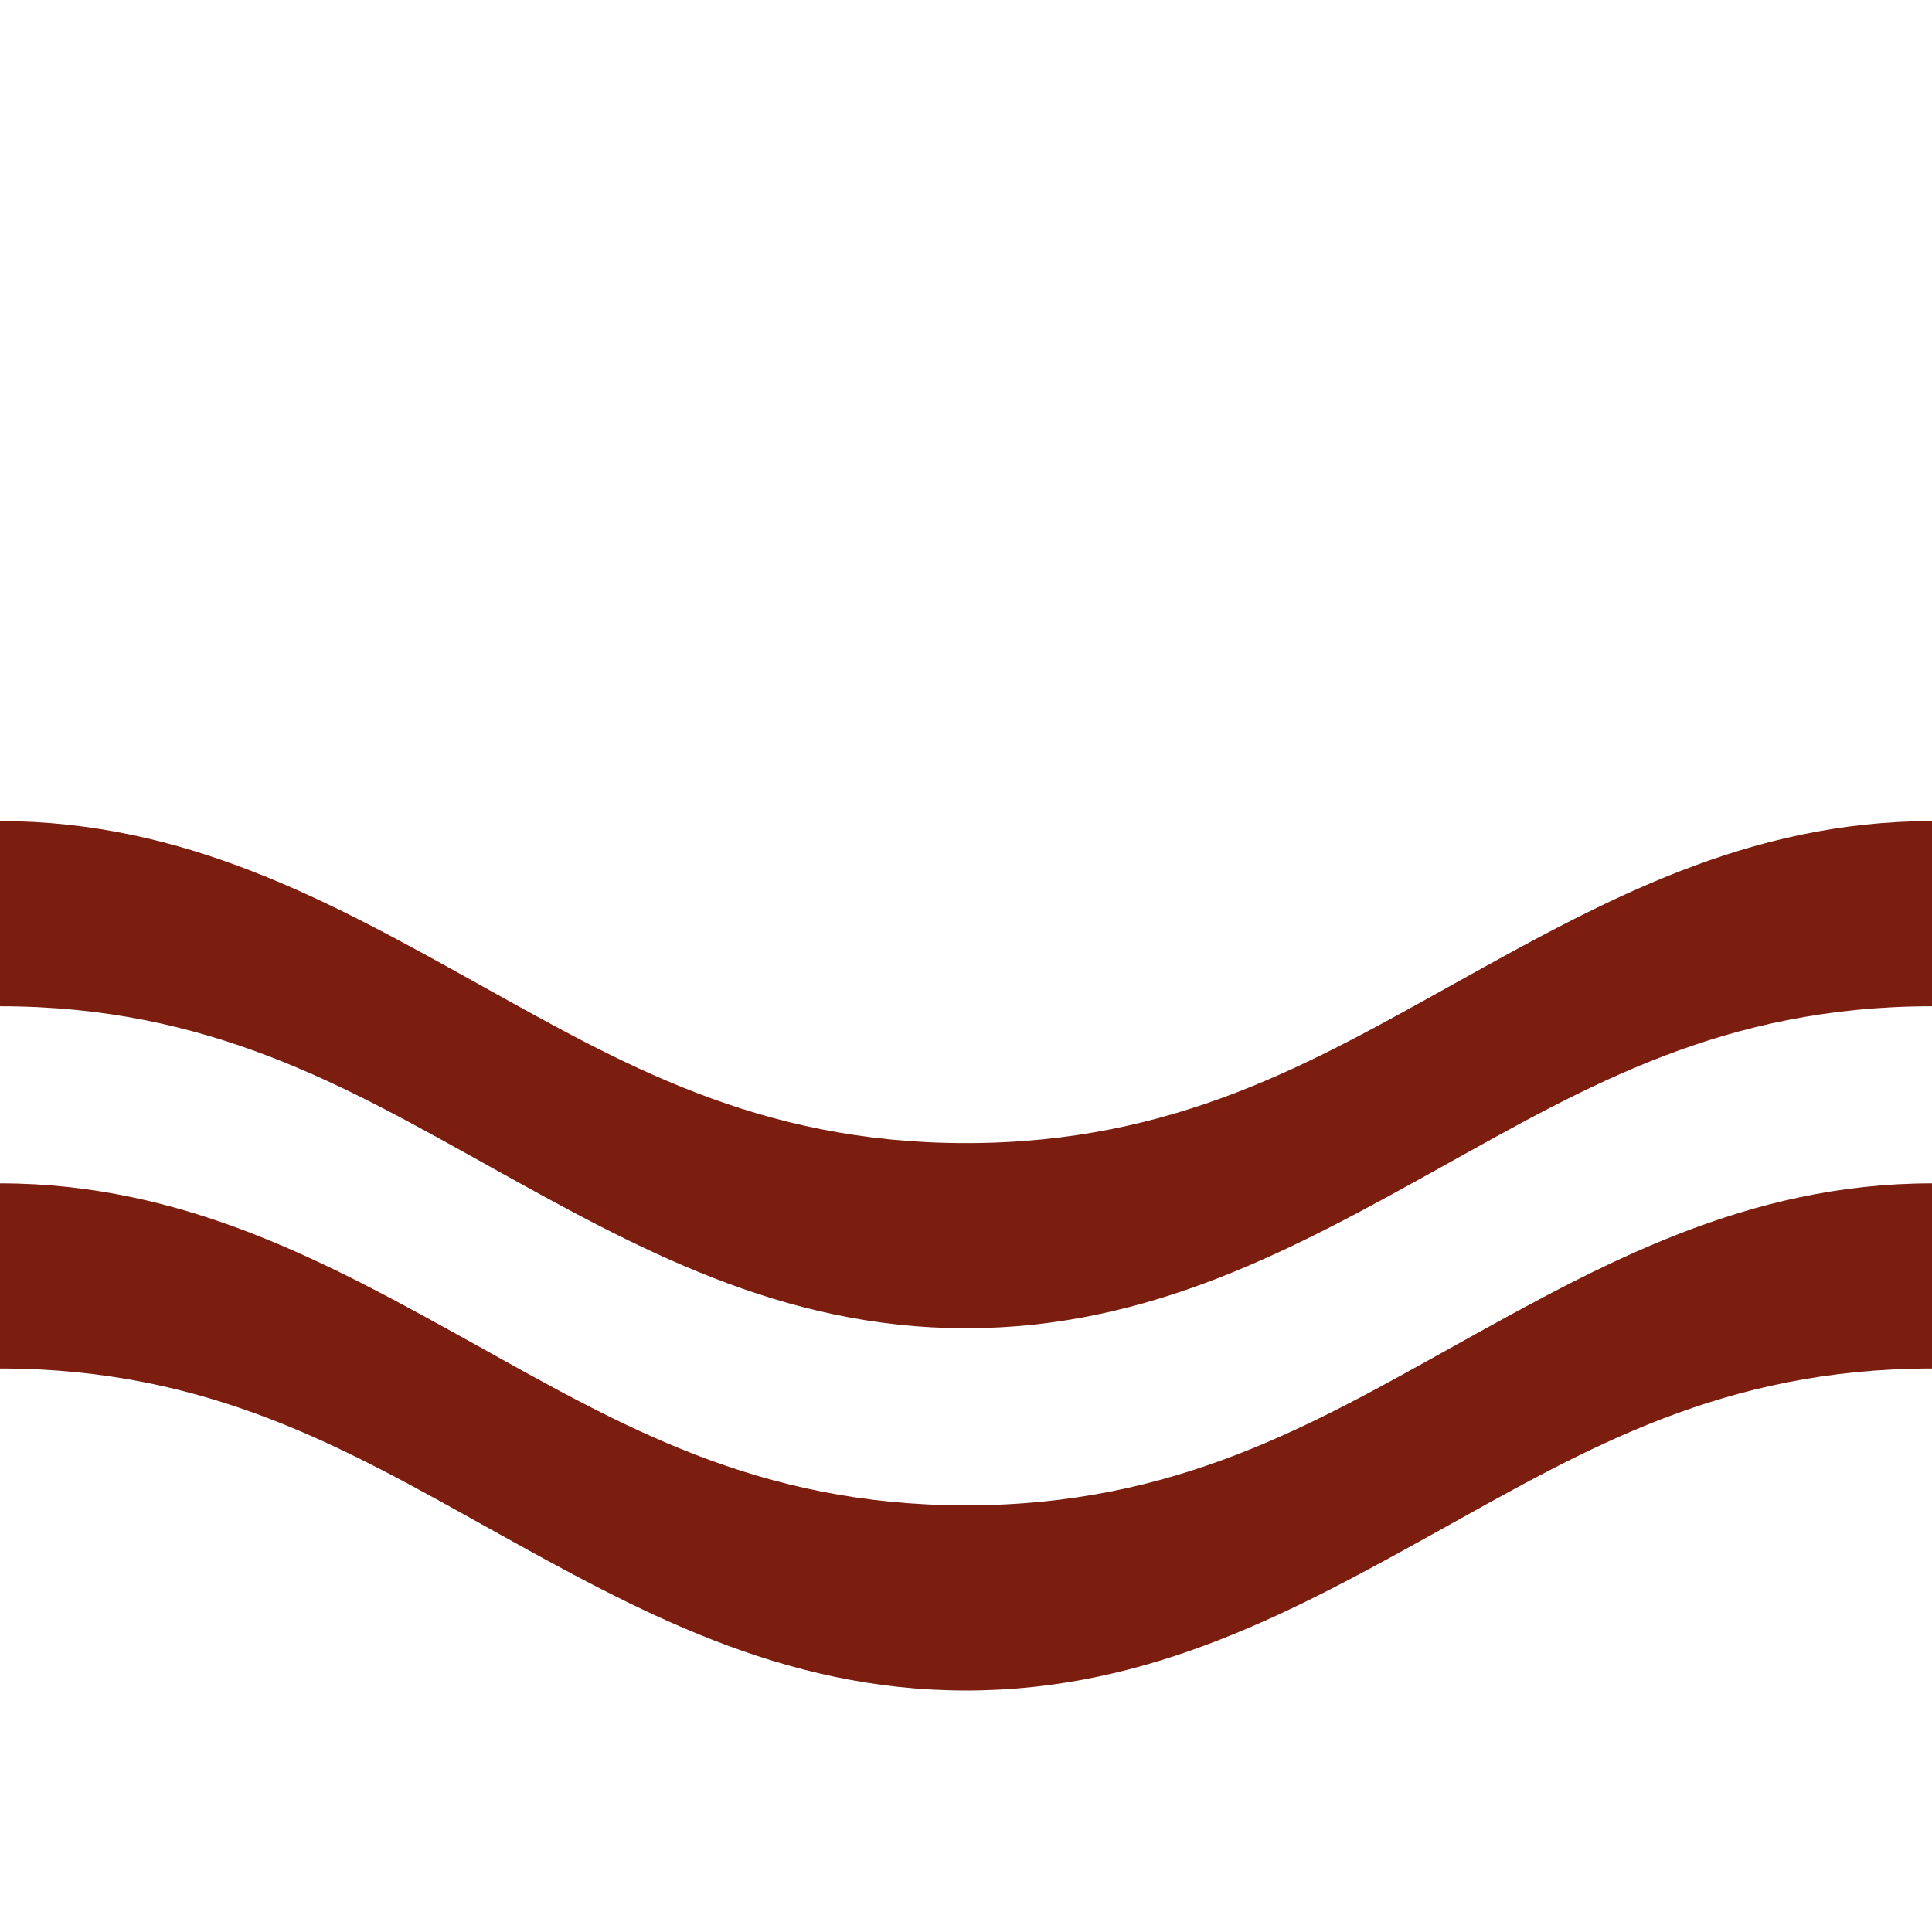
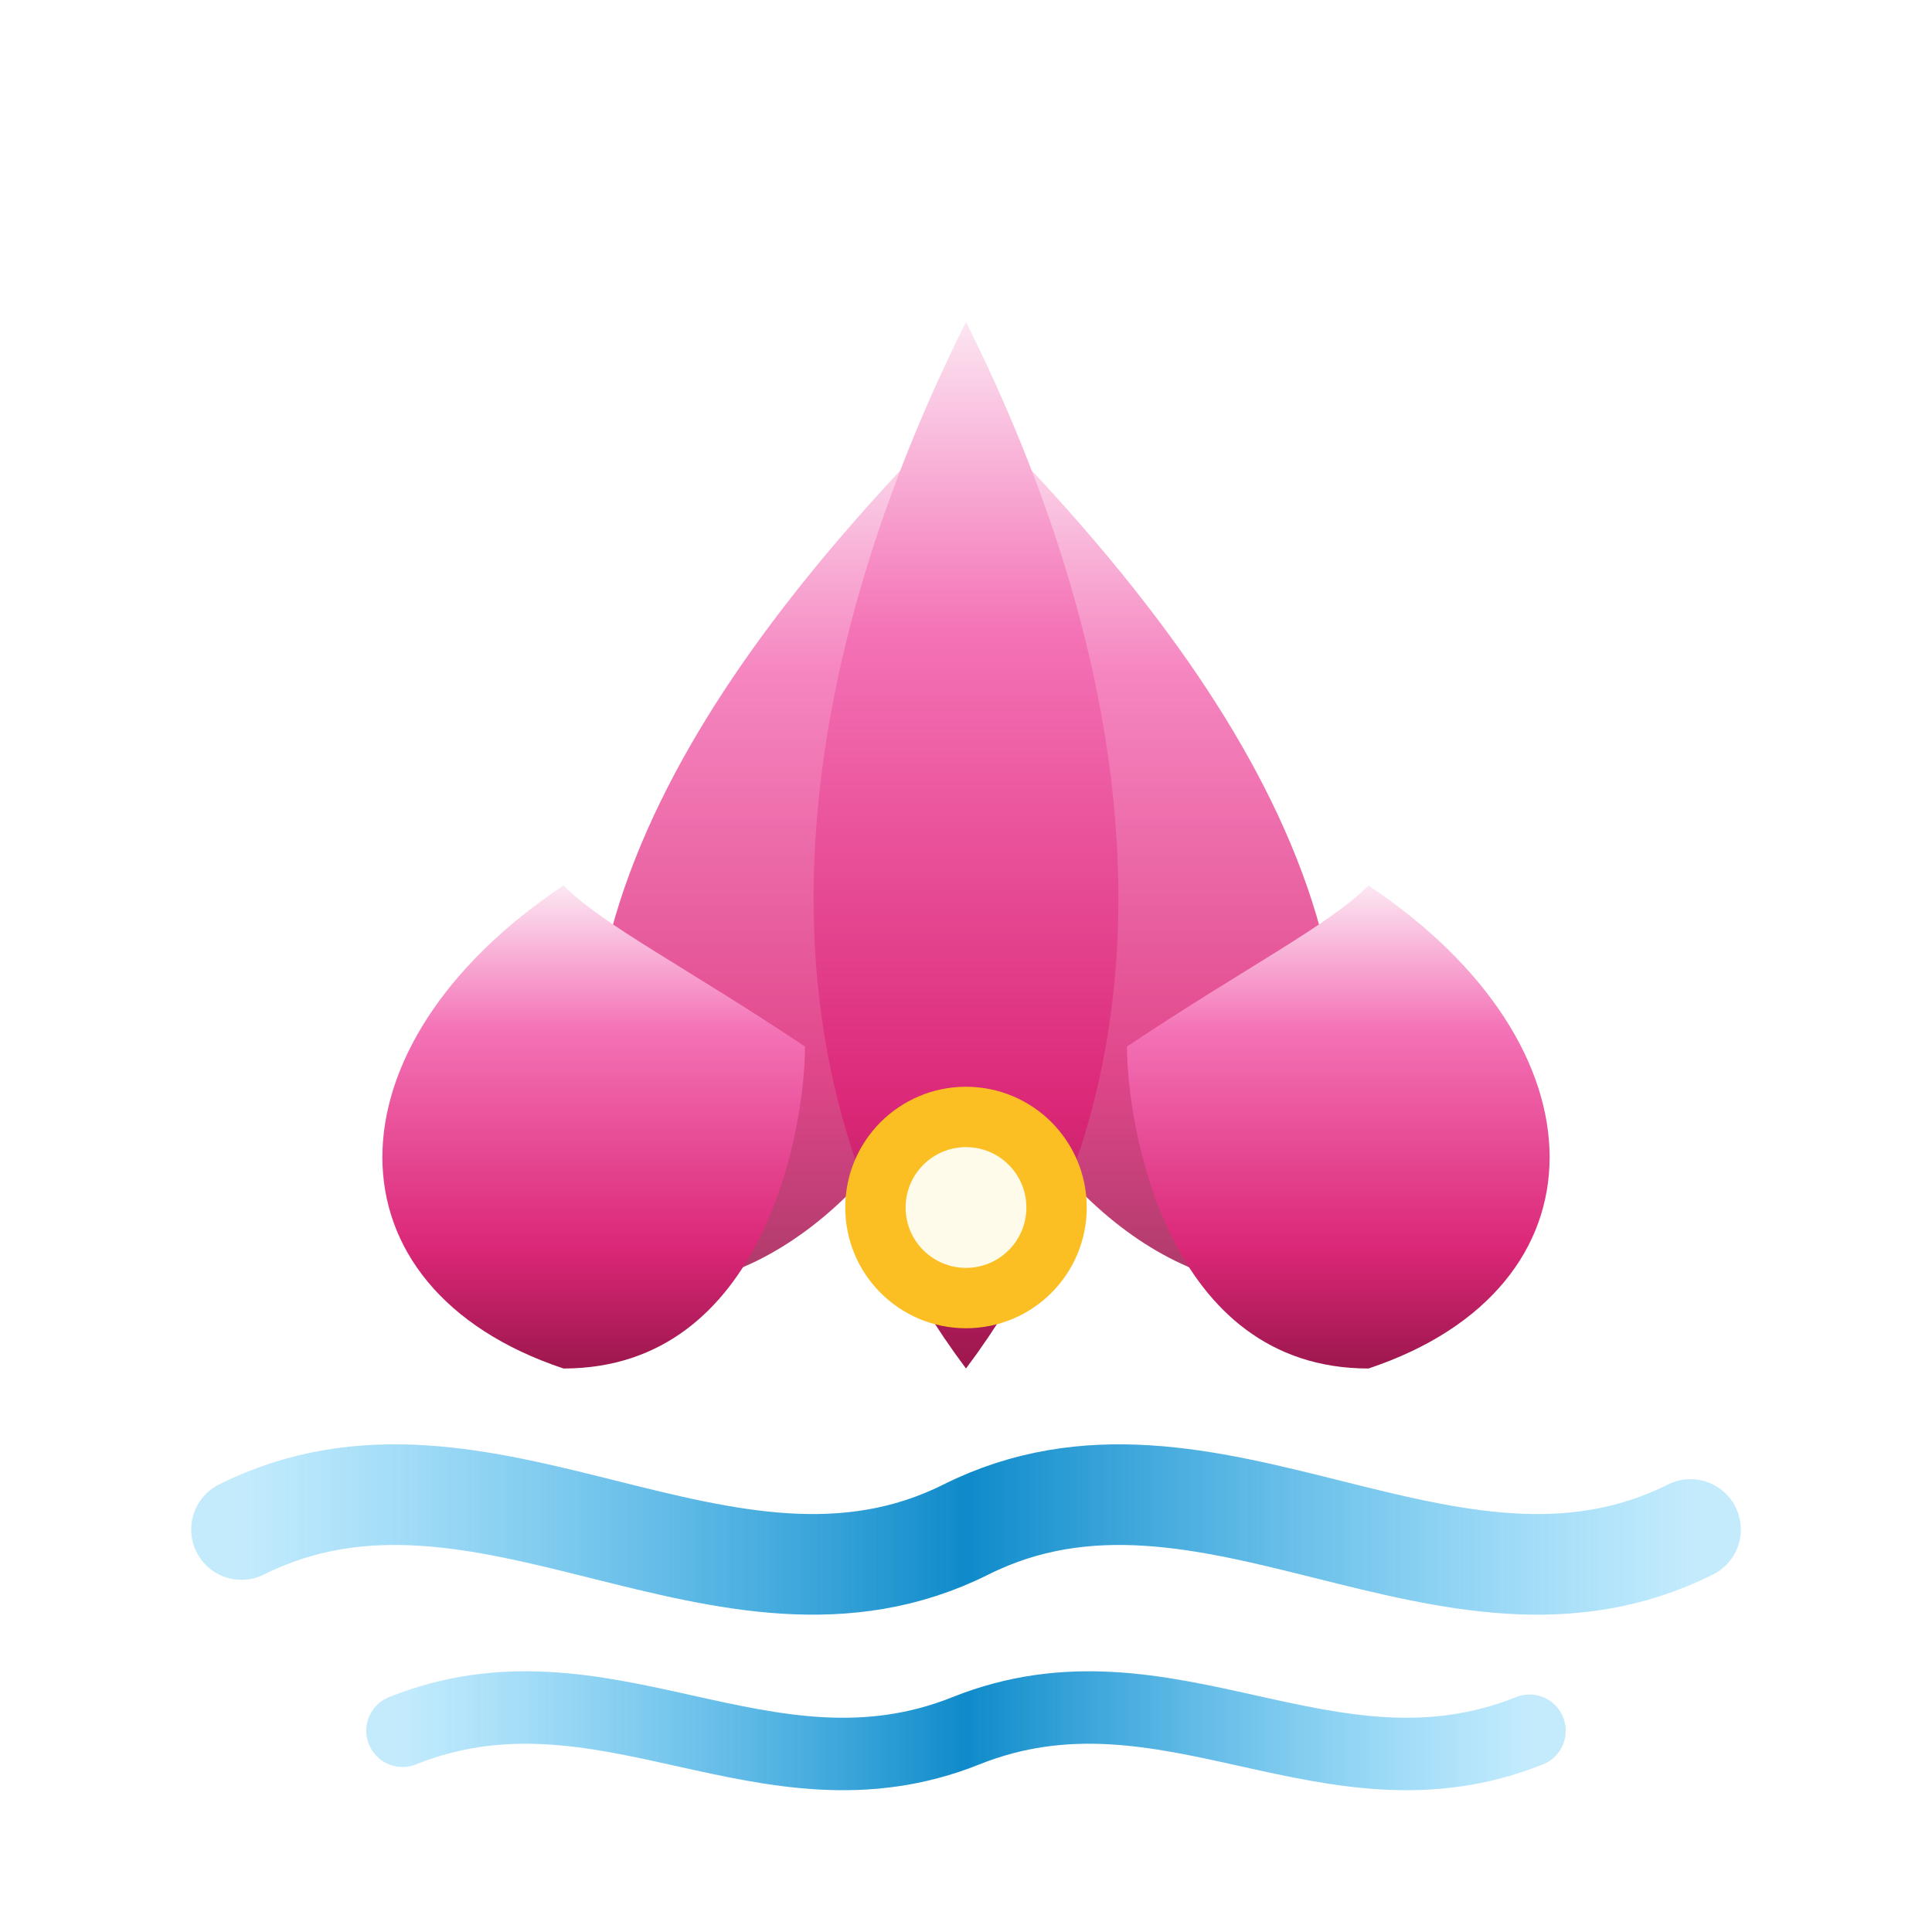
- <svg xmlns="http://www.w3.org/2000/svg" viewBox="0 0 24 24" width="24" height="24" fill="#7B1E10">
-   <path d="M12 16.5c2.3 0 4.1-1 5.9-2 1.8-1 3.5-2 6.1-2v-2.3c-2.3 0-4.1 1-5.9 2-1.8 1-3.5 2-6.1 2s-4.3-1-6.1-2c-1.8-1-3.6-2-5.9-2V12.5c2.6 0 4.3 1 6.1 2 1.8 1 3.6 2 5.9 2zm0 4.5c2.3 0 4.1-1 5.9-2 1.8-1 3.5-2 6.1-2v-2.3c-2.3 0-4.1 1-5.9 2-1.8 1-3.5 2-6.1 2s-4.3-1-6.1-2c-1.8-1-3.6-2-5.9-2V17c2.6 0 4.3 1 6.1 2 1.8 1 3.6 2 5.9 2z" />
+ <svg xmlns="http://www.w3.org/2000/svg" viewBox="0 0 48 48" width="100%" height="100%">
+   <defs>
+     <linearGradient id="lotusPetal" x1="0%" y1="0%" x2="0%" y2="100%">
+       <stop offset="0%" stop-color="#FCE7F3" />
+       <stop offset="30%" stop-color="#F472B6" />
+       <stop offset="75%" stop-color="#DB2777" />
+       <stop offset="100%" stop-color="#9D174D" />
+     </linearGradient>
+     <linearGradient id="waterRipple" x1="0%" y1="0%" x2="100%" y2="0%">
+       <stop offset="0%" stop-color="#38BDF8" stop-opacity="0.3" />
+       <stop offset="50%" stop-color="#0284C7" stop-opacity="0.95" />
+       <stop offset="100%" stop-color="#38BDF8" stop-opacity="0.3" />
+     </linearGradient>
+   </defs>
+   <path d="M6 38 C12 35 18 41 24 38 C30 35 36 41 42 38" stroke="url(#waterRipple)" stroke-width="2.5" stroke-linecap="round" fill="none" />
+   <path d="M10 43 C15 41 19 45 24 43 C29 41 33 45 38 43" stroke="url(#waterRipple)" stroke-width="1.8" stroke-linecap="round" fill="none" />
+   <path d="M24 10 C18 16 12 24 16 32 C20 32 23 28 24 25 C25 28 28 32 32 32 C36 24 30 16 24 10Z" fill="url(#lotusPetal)" opacity="0.85" />
+   <path d="M14 22 C8 26 8 32 14 34 C19 34 20 28 20 26 C17 24 15 23 14 22Z" fill="url(#lotusPetal)" />
+   <path d="M34 22 C40 26 40 32 34 34 C29 34 28 28 28 26 C31 24 33 23 34 22Z" fill="url(#lotusPetal)" />
+   <path d="M24 8 C20 16 18 26 24 34 C30 26 28 16 24 8Z" fill="url(#lotusPetal)" />
+   <circle cx="24" cy="30" r="3" fill="#FBBF24" />
+   <circle cx="24" cy="30" r="1.5" fill="#FFFBEB" />
</svg>
